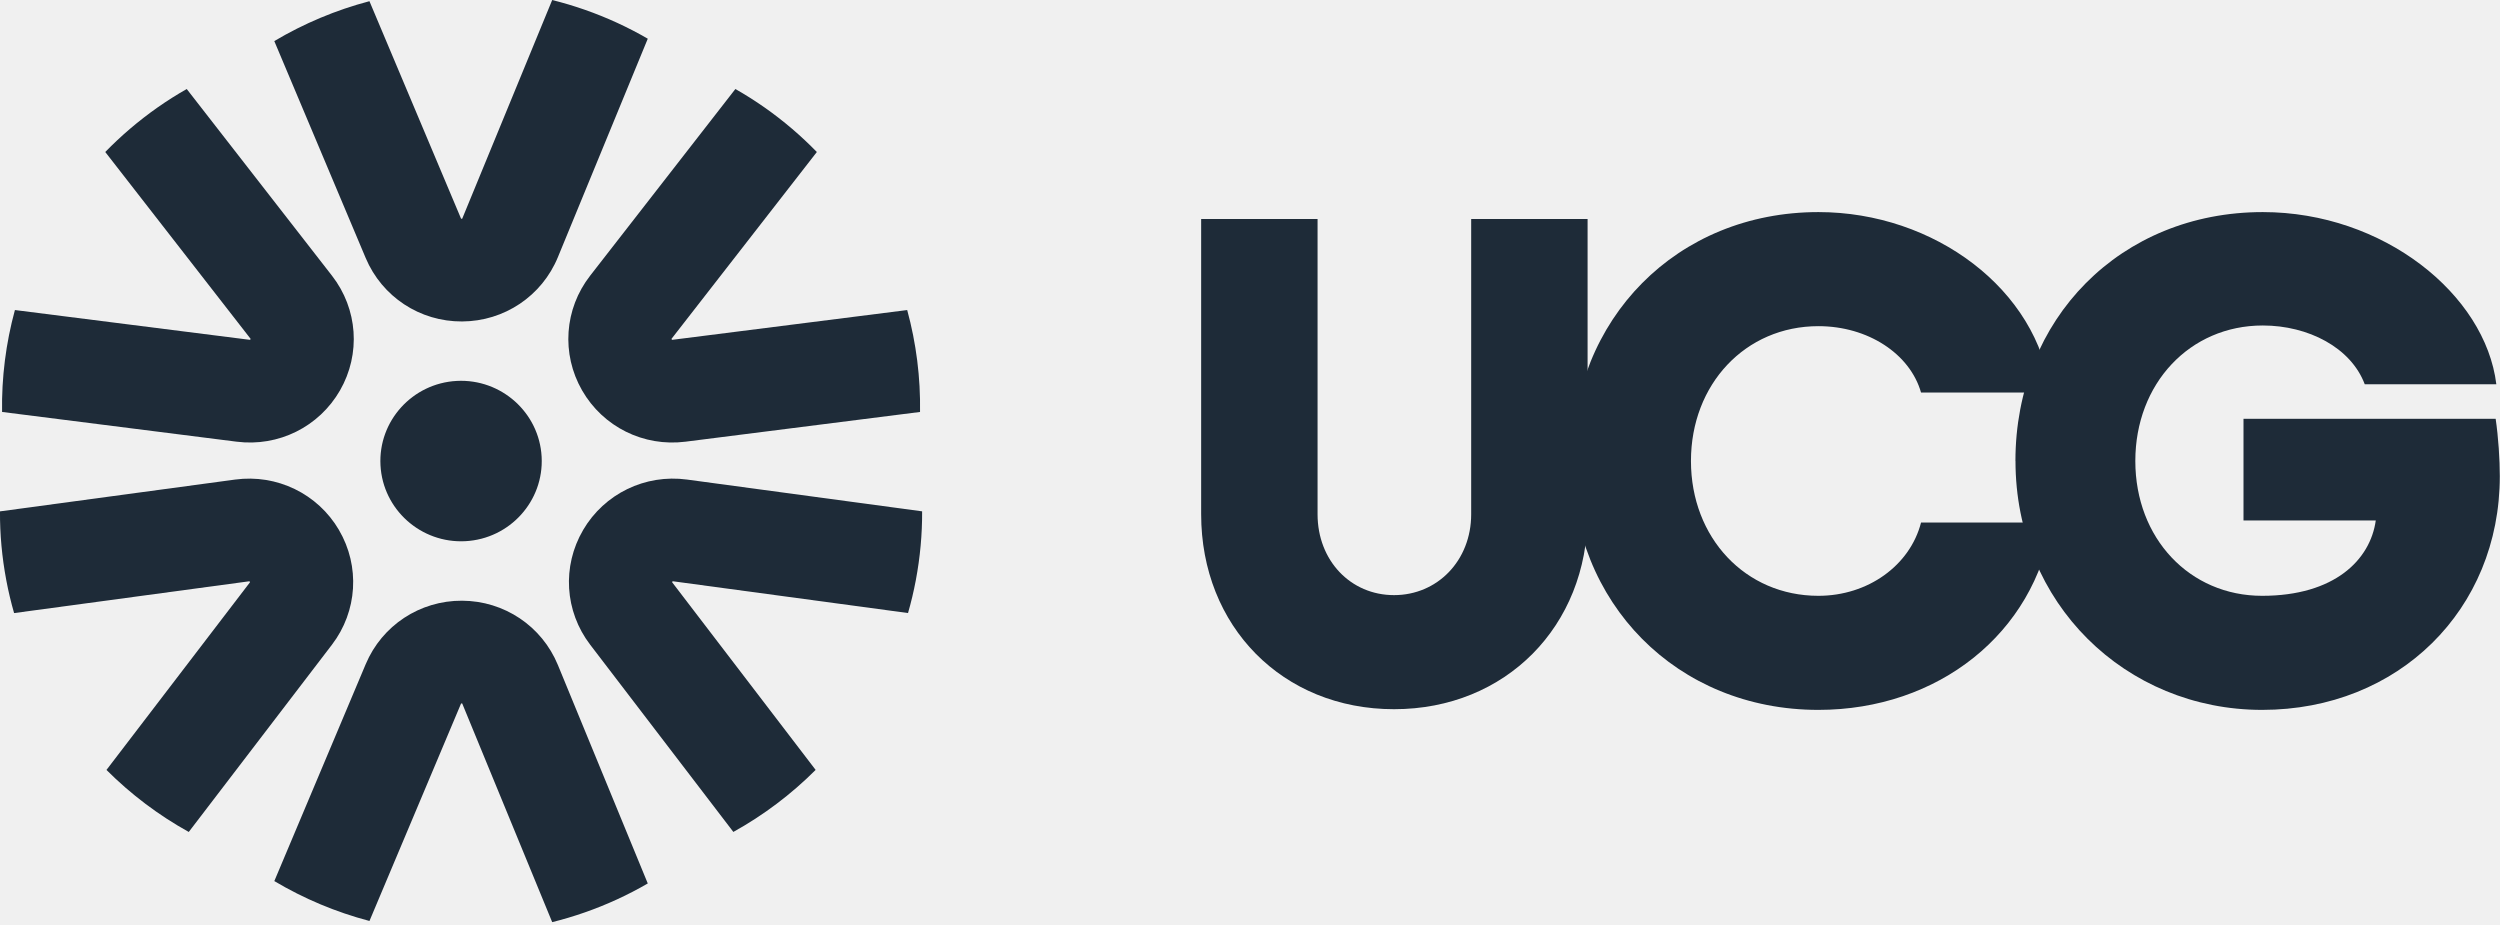
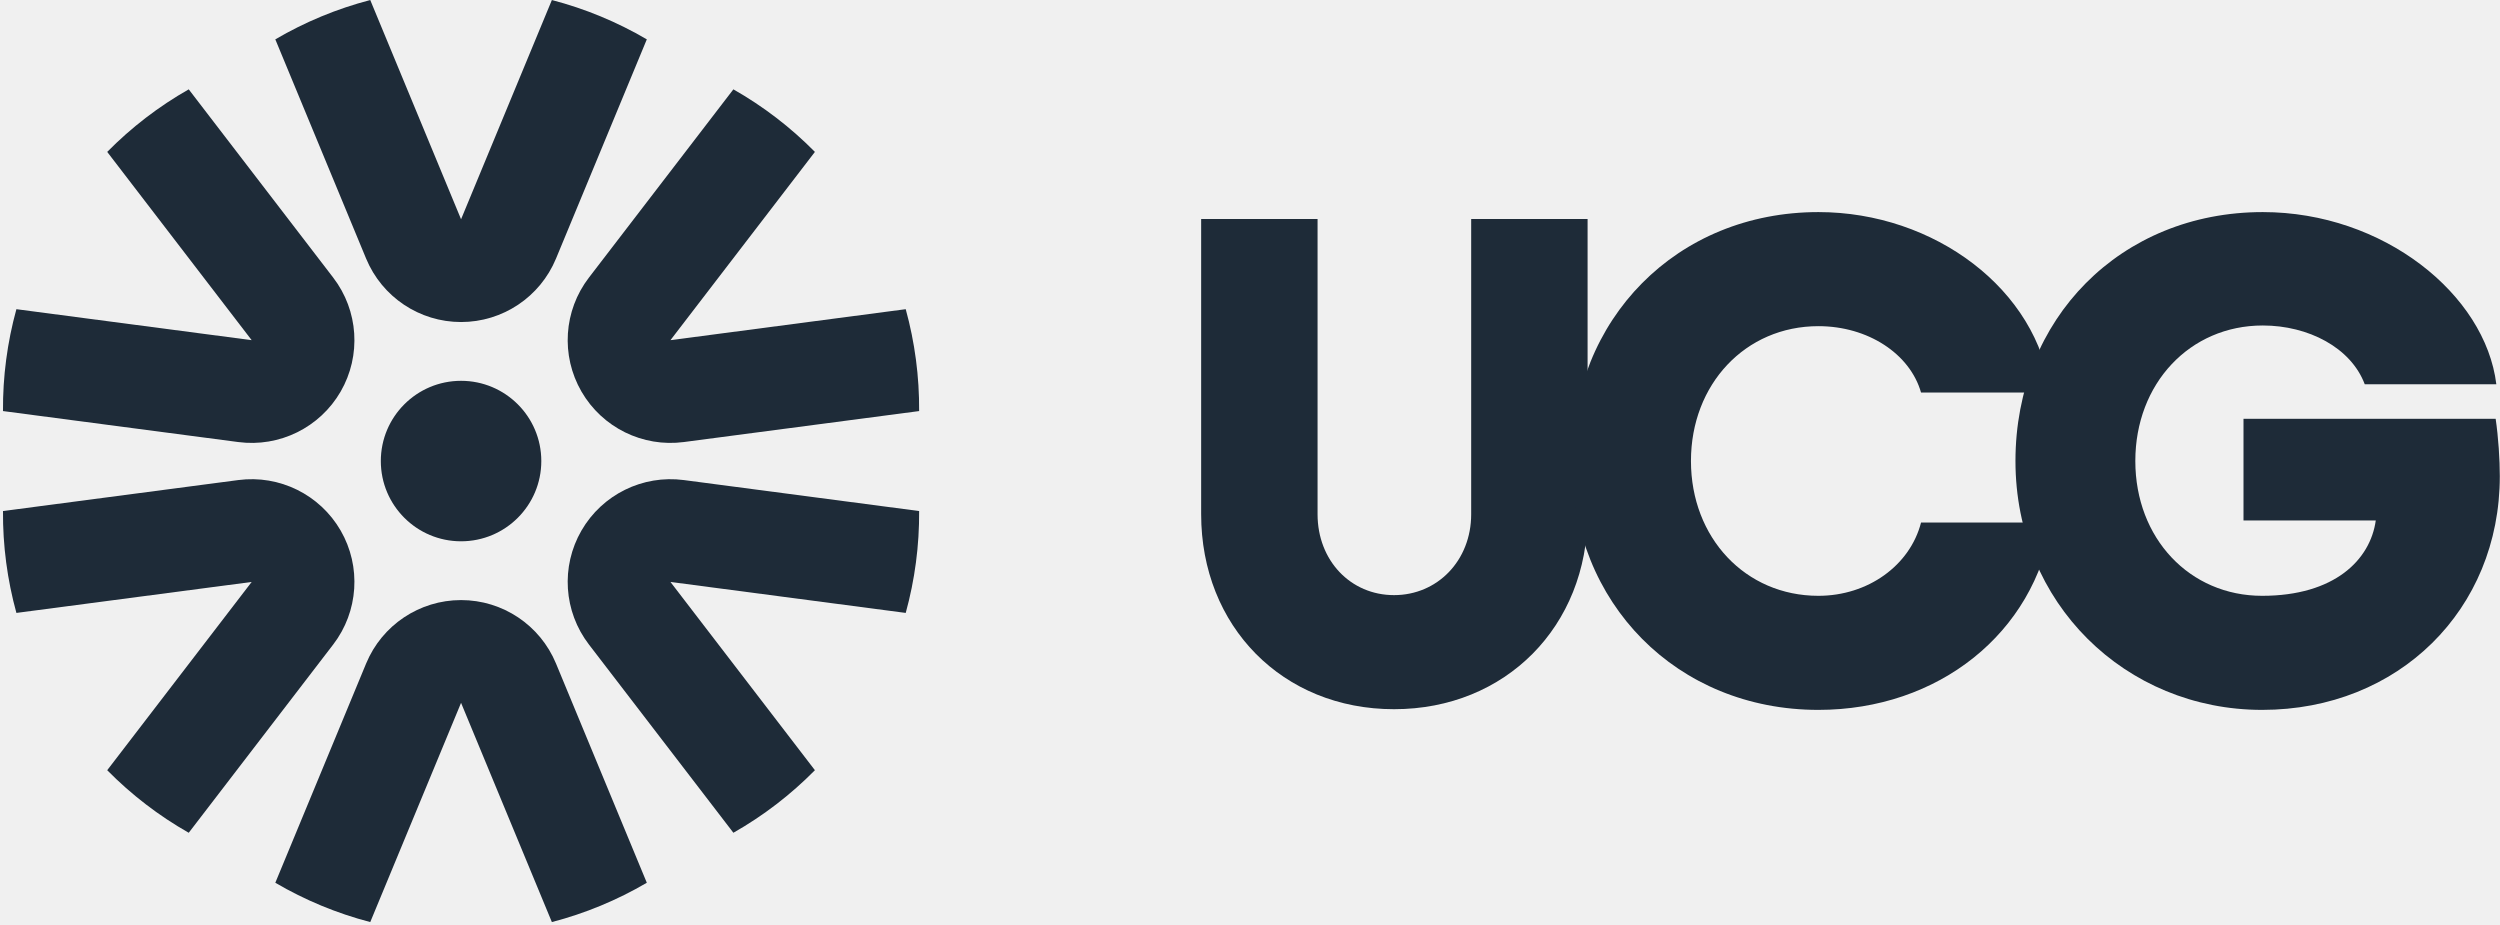
<svg xmlns="http://www.w3.org/2000/svg" width="441" height="163" viewBox="0 0 441 163" fill="none">
-   <g clip-path="url(#clip0_1_7901)">
+   <g>
    <path d="M211.883 90.709V38.631H232.418V90.709C232.418 98.881 238.249 104.98 245.908 104.98C253.567 104.98 259.516 98.881 259.516 90.709V38.631H280.051V90.709C280.051 110.465 265.594 125.103 245.908 125.103C226.222 125.103 211.883 110.465 211.883 90.709Z" fill="#1e2b38" />
-     <path d="M277.265 81.318C277.265 56.196 295.854 37.412 320.767 37.412C341.184 37.412 359.536 51.069 361.72 69.248H338.872C336.925 62.415 329.513 57.535 320.767 57.535C307.89 57.535 298.285 67.78 298.285 81.318C298.285 94.856 307.88 105.101 320.767 105.101C329.513 105.101 336.935 99.735 338.872 92.178H361.957C358.923 111.696 341.905 125.224 320.757 125.224C295.844 125.224 277.255 106.439 277.255 81.318H277.265Z" fill="#1e2b38" />
-     <path d="M355.522 81.318C355.522 56.196 374.111 37.412 399.153 37.412C420.42 37.412 438.406 51.922 440.353 67.78H417.139C414.708 61.314 407.178 57.416 399.153 57.416C386.276 57.416 376.671 67.661 376.671 81.318C376.671 94.975 386.267 105.101 399.035 105.101C411.803 105.101 418.117 98.763 419.086 91.811H395.754V73.88H440.234C440.718 77.172 440.965 81.08 440.965 84.006C440.965 107.54 423.098 125.224 399.035 125.224C374.971 125.224 355.532 106.439 355.532 81.318H355.522Z" fill="#1e2b38" />
+     <path d="M 277.26,81.318 C 277.26,56.196 295.854,37.412 320.767,37.412 C 341.184,37.412 359.536,51.069 361.72,69.248 L 338.872,69.248 C 336.925,62.415 329.513,57.535 320.767,57.535 C 307.89,57.535 298.285,67.78 298.285,81.318 C 298.285,94.856 307.88,105.101 320.767,105.101 C 329.513,105.101 336.935,99.735 338.872,92.178 L 361.957,92.178 C 358.923,111.696 341.905,125.224 320.757,125.224 C 295.844,125.224 277.26,106.439 277.26,81.318 Z" fill="#1e2b38" />
+     <path d="M 355.527,81.318 C 355.527,56.196 374.111,37.412 399.153,37.412 C 420.42,37.412 438.406,51.922 440.353,67.78 L 417.139,67.78 C 414.708,61.314 407.178,57.416 399.153,57.416 C 386.276,57.416 376.671,67.661 376.671,81.318 C 376.671,94.975 386.267,105.101 399.035,105.101 C 411.803,105.101 418.117,98.763 419.086,91.811 L 395.754,91.811 L 395.754,73.88 L 440.234,73.88 C 440.718,77.172 440.965,81.08 440.965,84.006 C 440.965,107.54 423.098,125.224 399.035,125.224 C 374.971,125.224 355.527,106.439 355.527,81.318 Z" fill="#1e2b38" />
  </g>
-   <g clip-path="url(#clip1_1_7901)">
-     <path d="M59.979 68.864C63.674 62.429 63.115 54.483 58.556 48.627L32.94 15.701C29.435 17.688 26.076 20.039 22.904 22.747C21.382 24.05 19.936 25.408 18.568 26.813L44.162 59.714C44.187 59.743 44.202 59.768 44.217 59.783C44.198 59.837 44.154 59.907 44.118 59.947C44.1 59.947 44.07 59.947 44.034 59.94L2.63 54.691C1.031 60.558 0.27 66.611 0.365 72.668L41.74 77.913C49.123 78.849 56.287 75.296 59.979 68.864Z" fill="#1e2b38" />
-     <path d="M102.862 93.491C106.616 87.088 113.813 83.598 121.193 84.595L162.662 90.201C162.684 94.212 162.319 98.281 161.546 102.372C161.177 104.334 160.716 106.26 160.174 108.141L118.738 102.54C118.701 102.532 118.672 102.532 118.65 102.529C118.614 102.572 118.573 102.642 118.559 102.696C118.566 102.714 118.584 102.736 118.606 102.765L143.878 135.812C139.571 140.121 134.68 143.805 129.363 146.753L104.11 113.729C99.606 107.836 99.116 99.886 102.866 93.491H102.862Z" fill="#1e2b38" />
-     <path d="M81.506 56.706C88.955 56.673 95.592 52.218 98.413 45.36L114.267 6.829C110.784 4.805 107.059 3.083 103.115 1.707C101.219 1.045 99.317 0.481 97.407 0.004L81.564 38.503C81.549 38.539 81.539 38.565 81.531 38.583C81.476 38.594 81.392 38.594 81.341 38.583C81.33 38.568 81.319 38.539 81.304 38.506L65.169 0.211C59.264 1.766 53.614 4.139 48.386 7.247L64.51 45.517C67.39 52.345 74.064 56.742 81.506 56.706Z" fill="#1e2b38" />
-     <path d="M81.506 105.965C88.955 105.997 95.592 110.453 98.413 117.31L114.267 155.841C110.784 157.865 107.059 159.587 103.115 160.963C101.22 161.625 99.317 162.189 97.407 162.666L81.564 124.167C81.55 124.131 81.539 124.106 81.531 124.087C81.477 124.076 81.392 124.076 81.341 124.087C81.33 124.102 81.319 124.131 81.305 124.164L65.173 162.459C59.267 160.905 53.618 158.531 48.39 155.423L64.514 117.153C67.394 110.325 74.067 105.928 81.51 105.965H81.506Z" fill="#1e2b38" />
-     <path d="M59.798 93.492C56.044 87.09 48.847 83.599 41.467 84.596L-0.002 90.205C-0.024 94.216 0.342 98.286 1.114 102.377C1.483 104.339 1.945 106.264 2.486 108.146L43.922 102.544C43.959 102.537 43.988 102.537 44.01 102.533C44.047 102.577 44.087 102.646 44.102 102.701C44.094 102.719 44.076 102.741 44.054 102.77L18.782 135.816C23.089 140.126 27.981 143.809 33.297 146.758L58.55 113.733C63.055 107.84 63.545 99.891 59.794 93.496L59.798 93.492Z" fill="#1e2b38" />
-     <path d="M102.681 68.865C98.986 62.43 99.546 54.484 104.105 48.628L129.72 15.702C133.225 17.689 136.584 20.04 139.756 22.748C141.278 24.052 142.724 25.409 144.092 26.814L118.498 59.715C118.473 59.744 118.458 59.769 118.444 59.784C118.462 59.839 118.506 59.908 118.542 59.948C118.561 59.948 118.59 59.948 118.627 59.94L160.03 54.692C161.629 60.559 162.39 66.612 162.295 72.669L120.921 77.914C113.537 78.85 106.373 75.297 102.681 68.865Z" fill="#1e2b38" />
-     <path d="M95.544 80.578C95.126 72.785 88.409 66.783 80.575 67.194C72.734 67.609 66.701 74.285 67.118 82.078C67.535 89.874 74.253 95.88 82.094 95.465C89.931 95.05 95.964 88.375 95.544 80.578Z" fill="#1e2b38" />
+   <g>
+     <path d="M60.093 69.069C63.759 62.719 63.239 54.787 58.776 48.97L33.293 15.76C28.014 18.76 23.175 22.473 18.912 26.795L44.395 60.005L2.893 54.541C1.281 60.394 0.485 66.442 0.527 72.513L42.029 77.977C49.298 78.934 56.427 75.418 60.093 69.069Z" fill="#1e2b38" />
+     <path d="M 102.569,93.592 C 106.235,87.242 113.365,83.727 120.633,84.684 L 162.136,90.147 C 162.177,96.218 161.381,102.266 159.770,108.119 L 118.267,102.655 L 143.750,135.865 C 139.487,140.188 134.648,143.901 129.369,146.900 L 103.886,113.690 C 99.423,107.874 98.903,99.941 102.569,93.592 Z" fill="#1e2b38" />
+     <path d="M81.331 56.807C88.663 56.807 95.273 52.39 98.078 45.617L114.098 6.943C108.861 3.871 103.225 1.537 97.351 0.006L81.331 38.68L65.312 0.006C59.437 1.537 53.802 3.871 48.565 6.943L64.584 45.617C67.39 52.39 74 56.807 81.331 56.807Z" fill="#1e2b38" />
+     <path d="M 81.331,105.854 C 88.663,105.854 95.272,110.270 98.078,117.044 L 114.097,155.718 C 108.860,158.789 103.225,161.123 97.350,162.654 L 81.331,123.981 L 65.312,162.654 C 59.437,161.123 53.801,158.789 48.565,155.718 L 64.584,117.044 C 67.390,110.270 73.999,105.854 81.331,105.854 Z" fill="#1e2b38" />
+     <path d="M60.093 93.592C56.427 87.243 49.298 83.727 42.029 84.684L0.527 90.148C0.485 96.219 1.281 102.266 2.893 108.12L44.395 102.656L18.912 135.866C23.175 140.188 28.014 143.901 33.293 146.901L58.776 113.691C63.239 107.874 63.759 99.942 60.093 93.592Z" fill="#1e2b38" />
+     <path d="M 102.569,69.068 C 98.903,62.719 99.423,54.786 103.886,48.970 L 129.369,15.760 C 134.648,18.759 139.487,22.472 143.750,26.795 L 118.267,60.005 L 159.770,54.541 C 161.381,60.394 162.177,66.442 162.136,72.513 L 120.633,77.976 C 113.365,78.933 106.235,75.417 102.569,69.068 Z" fill="#1e2b38" />
+     <path d="M81.331 95.485C89.149 95.485 95.486 89.148 95.486 81.33C95.486 73.513 89.149 67.176 81.331 67.176C73.514 67.176 67.177 73.513 67.177 81.33C67.177 89.148 73.514 95.485 81.331 95.485Z" fill="#1e2b38" />
  </g>
  <defs>
-     <clipPath id="clip0_1_7901">
-       <rect width="229.074" height="87.811" fill="white" transform="translate(211.882 37.4111)" />
-     </clipPath>
-     <clipPath id="clip1_1_7901">
-       <rect width="162.661" height="162.661" fill="white" />
-     </clipPath>
-   </defs>
+ </defs>
</svg>
